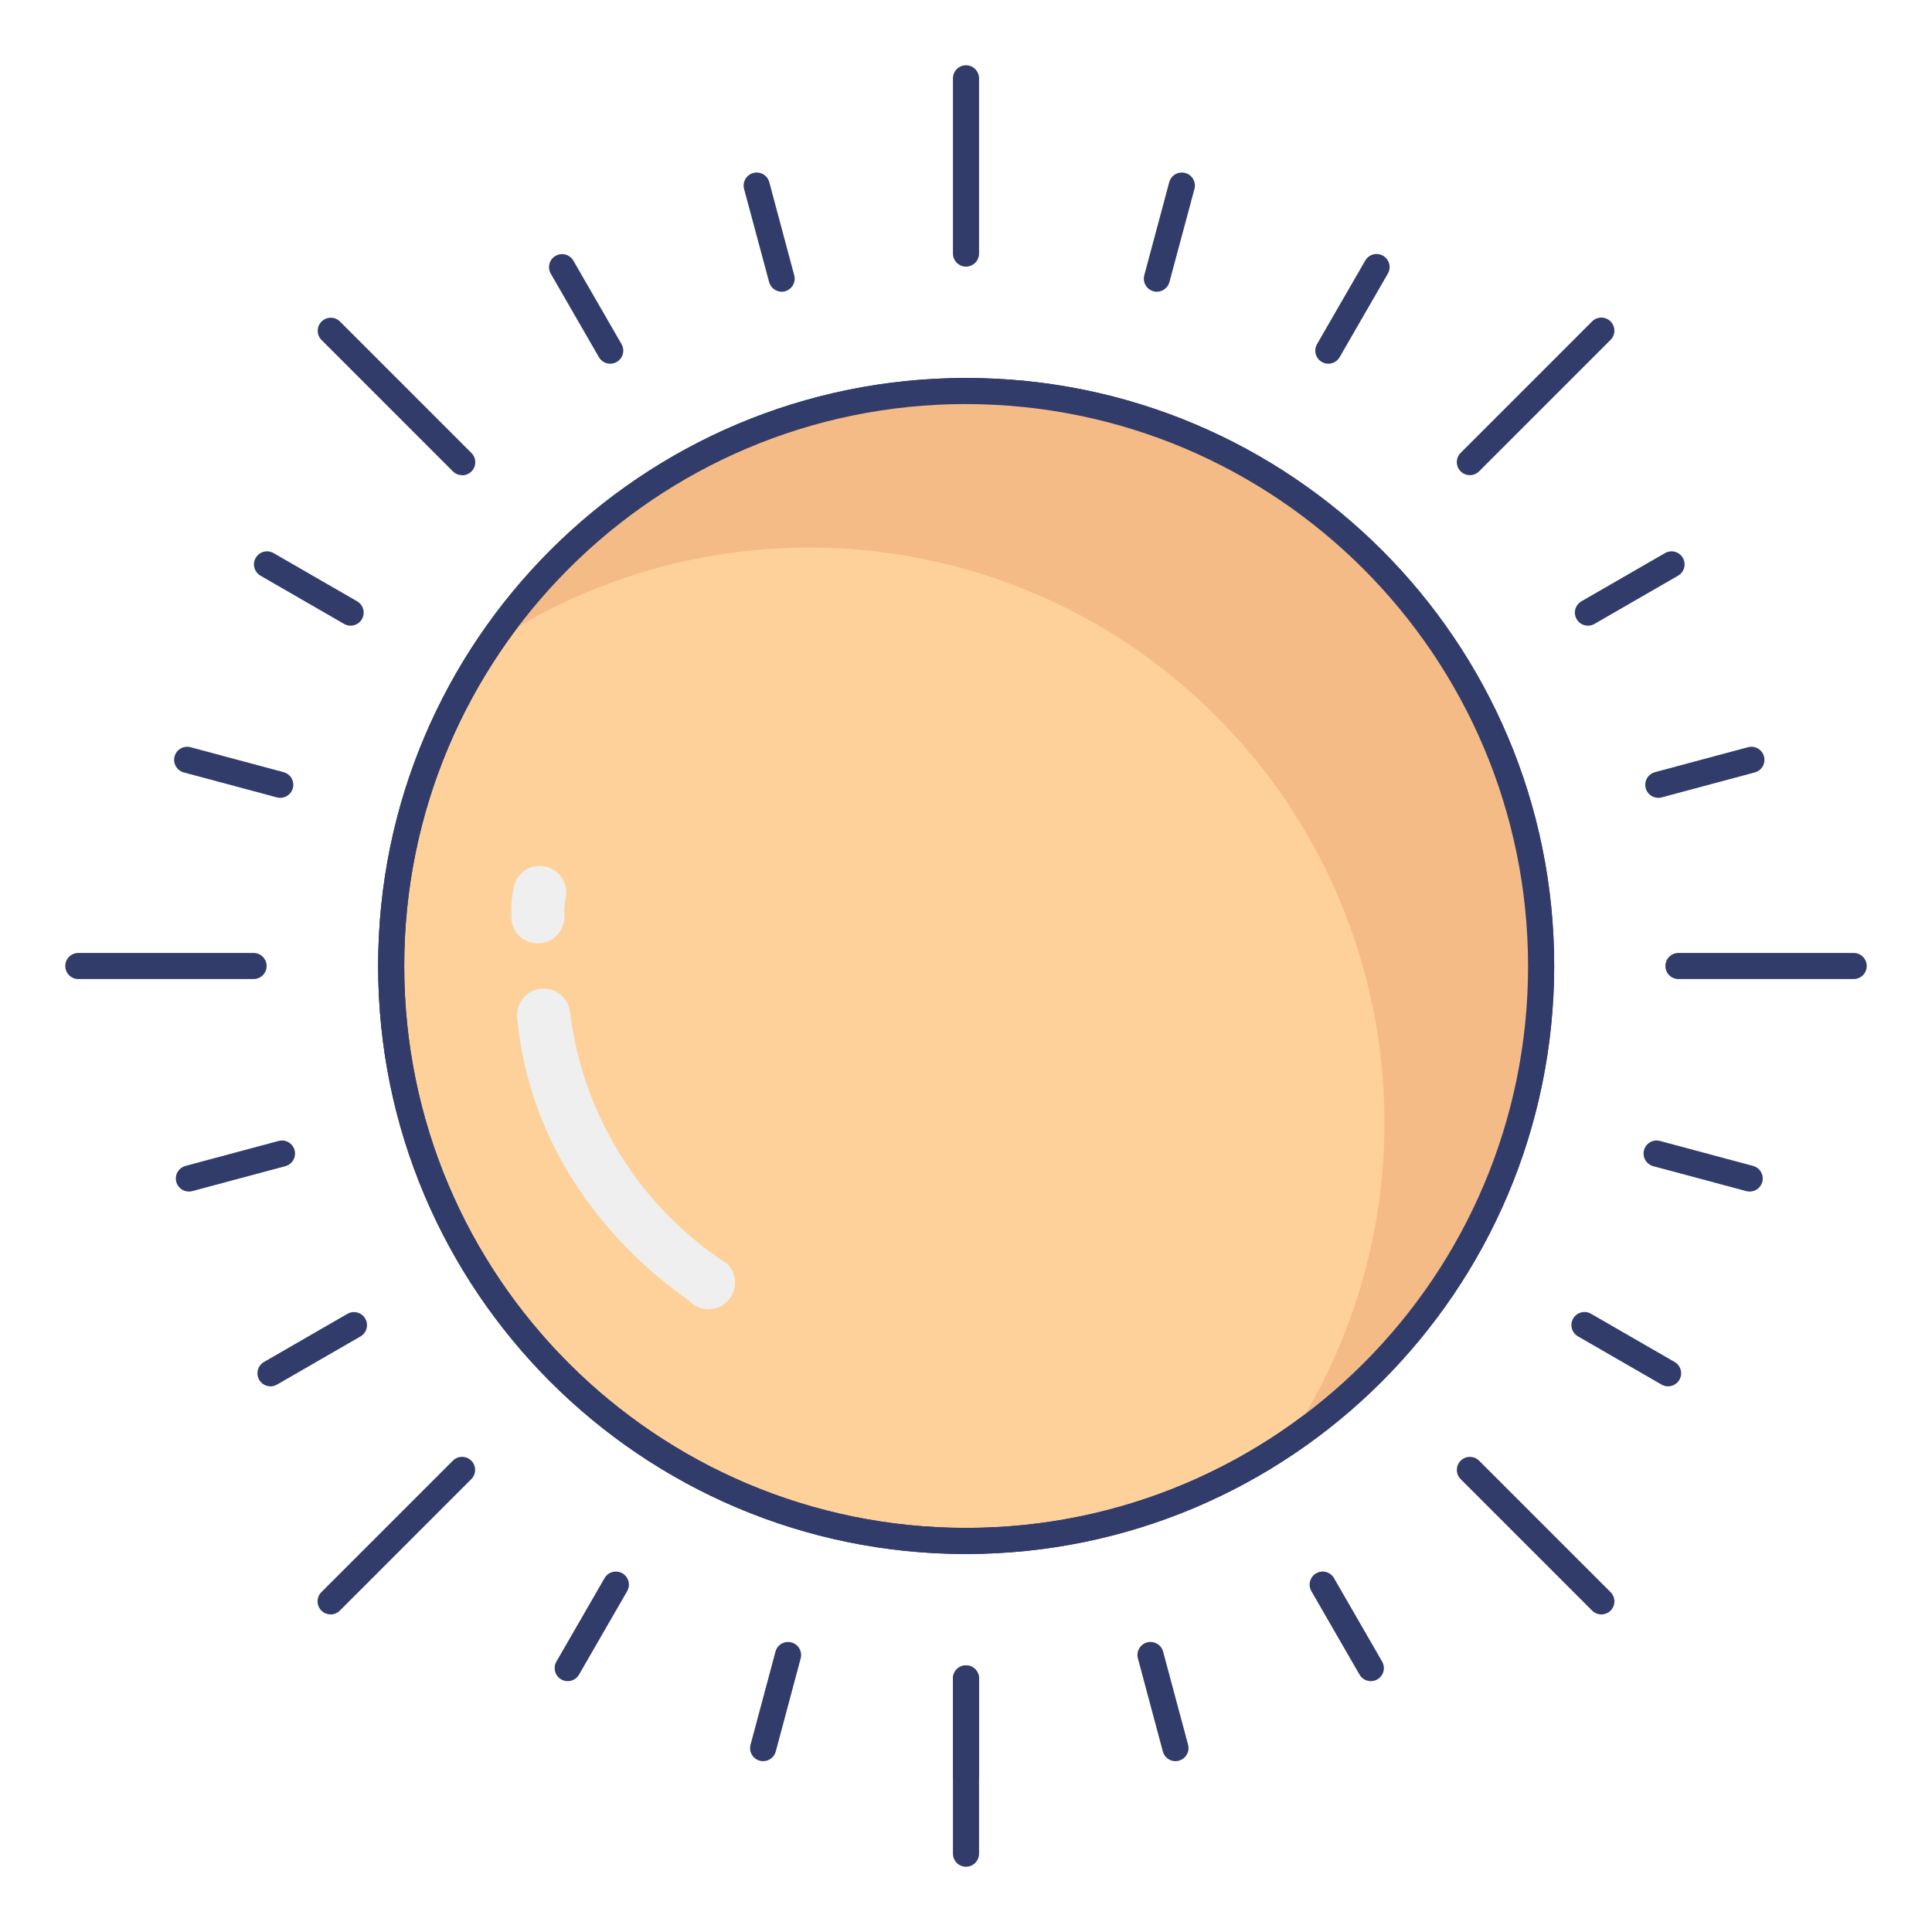
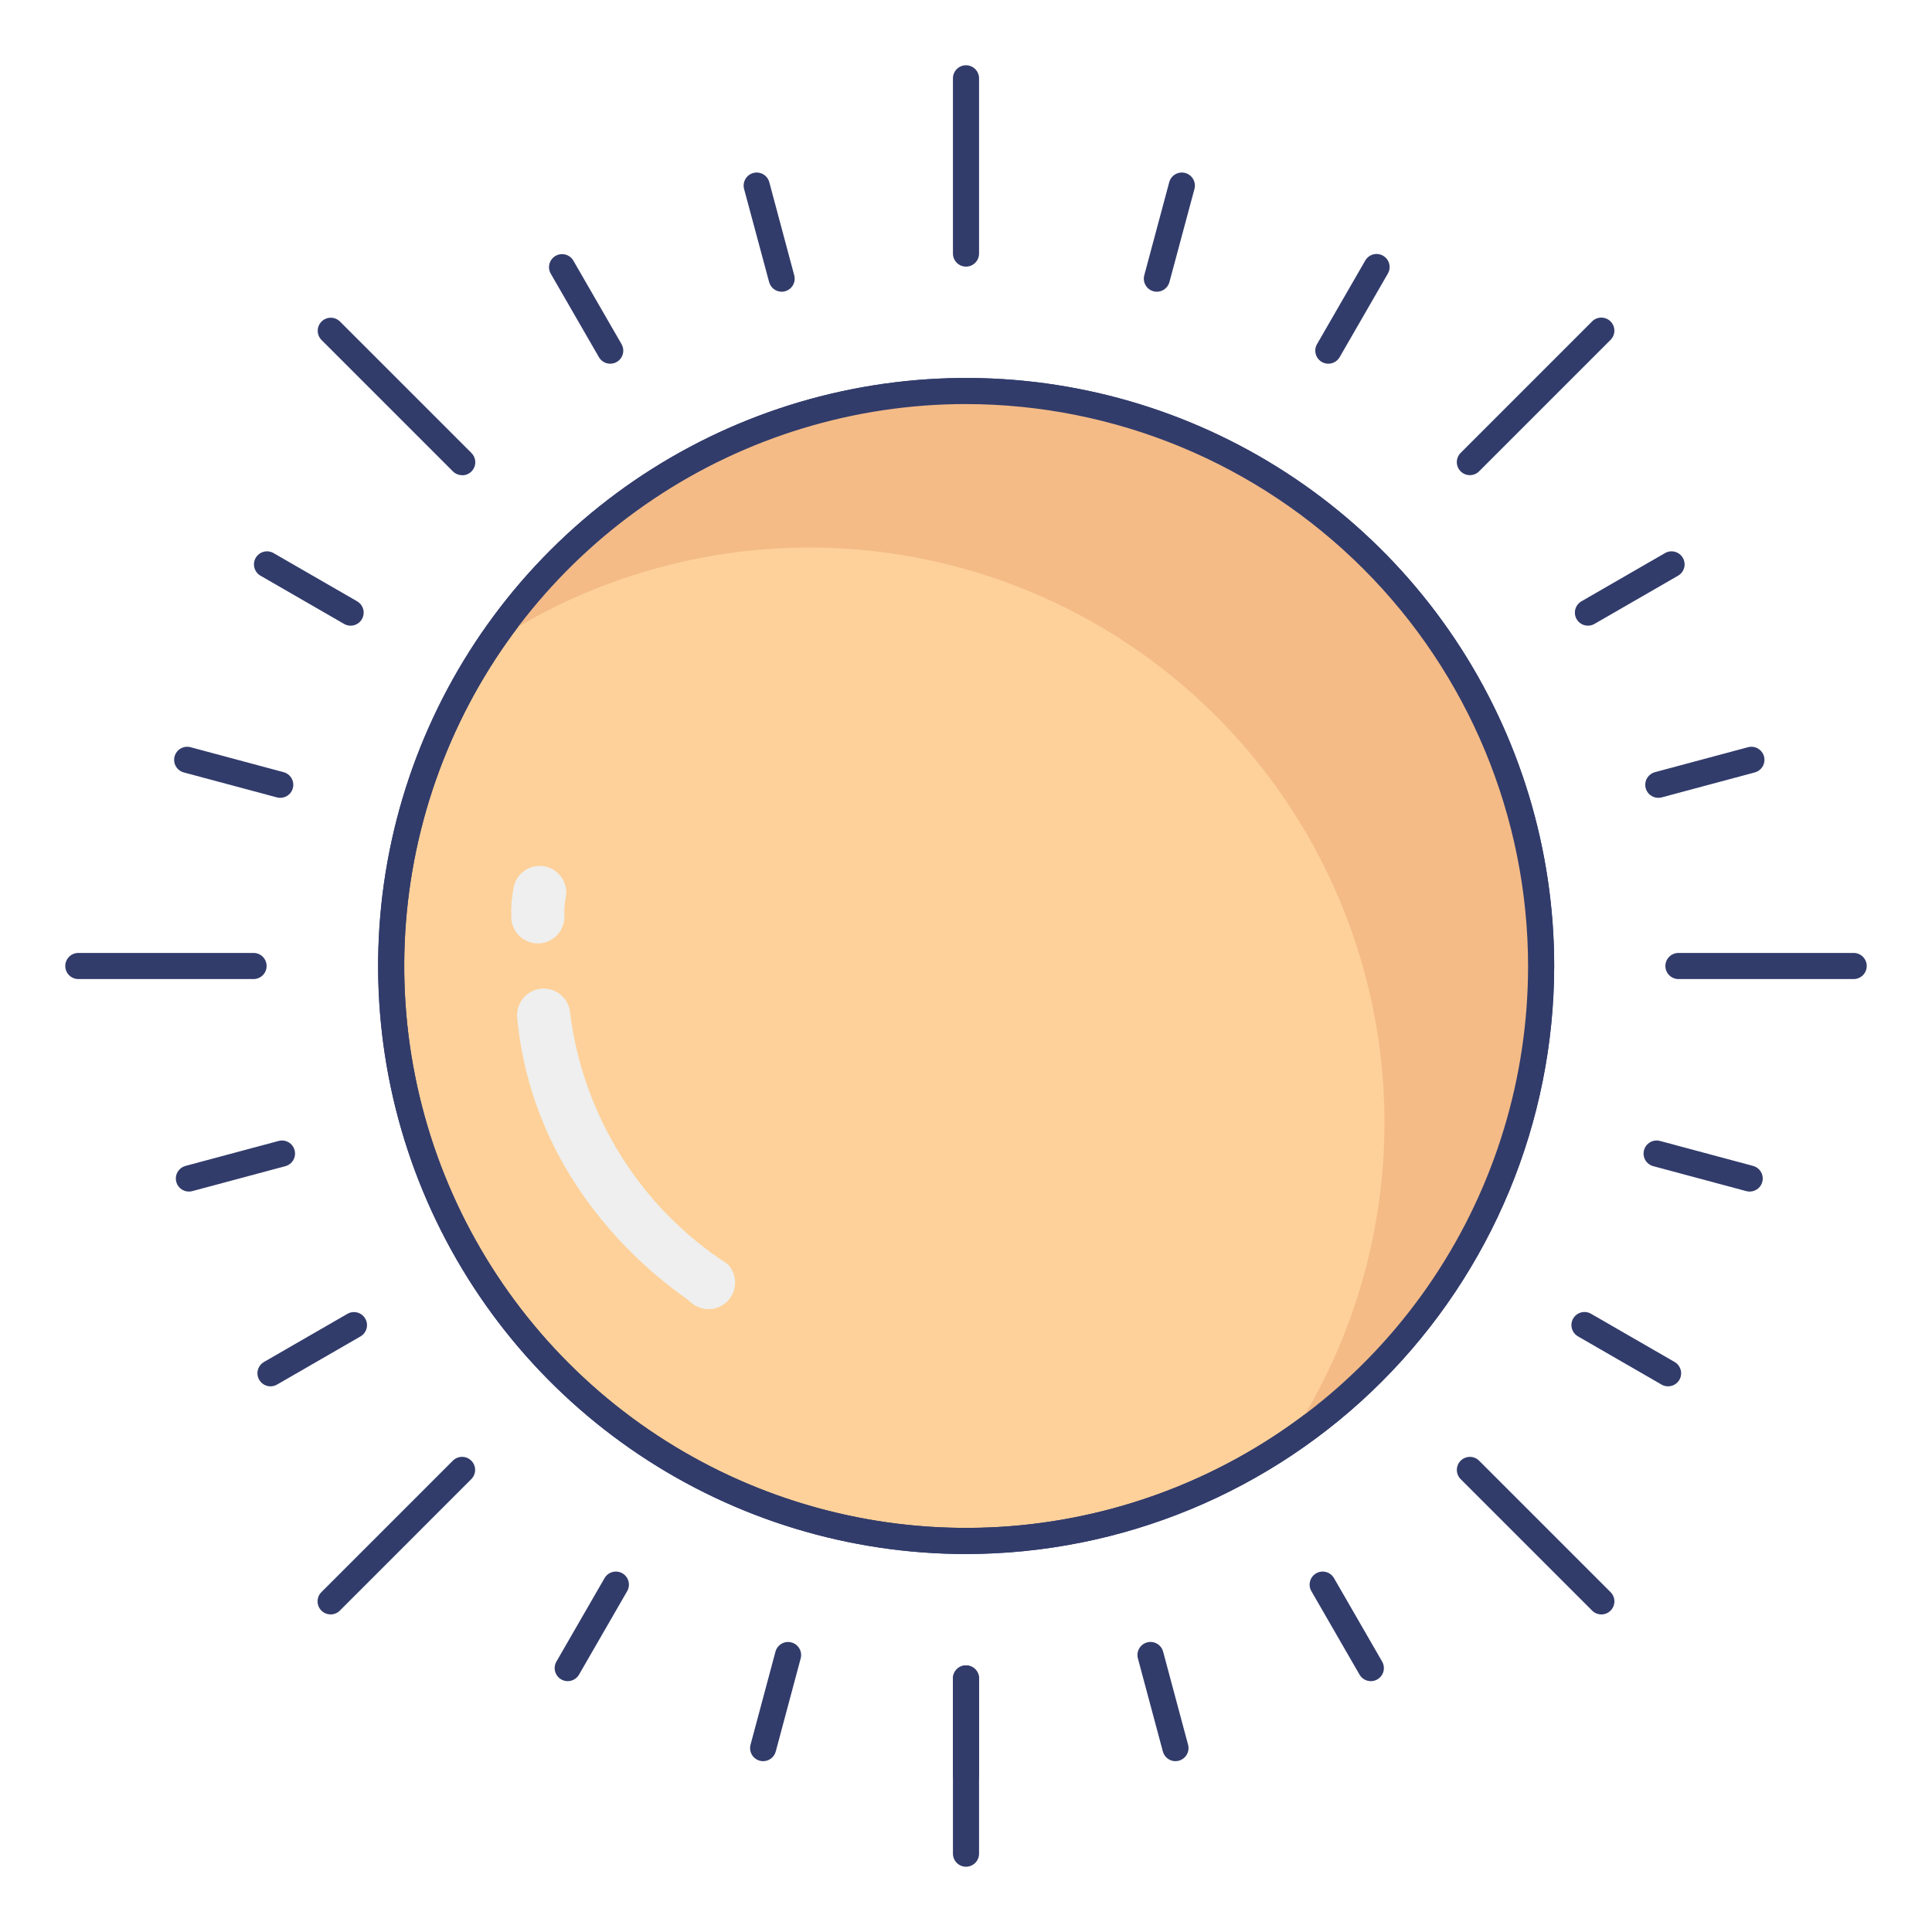
- <svg xmlns="http://www.w3.org/2000/svg" height="512" viewBox="0 0 74 74" width="512">
-   <g id="dayind" data-name="line color">
-     <path d="m59.029 37a22.029 22.029 0 1 1 -22.034-22.023 22.024 22.024 0 0 1 22.034 22.023z" fill="#fed19a" />
-     <path d="m36.995 59.523a22.523 22.523 0 1 1 22.534-22.523 22.549 22.549 0 0 1 -22.534 22.523zm0-44.047a21.523 21.523 0 1 0 21.534 21.524 21.548 21.548 0 0 0 -21.534-21.523z" fill="#323c6b" />
-     <path d="m36.995 14.977a22 22 0 0 0 -18.283 9.741 22.029 22.029 0 0 1 30.577 30.562 22.024 22.024 0 0 0 -12.294-40.3z" fill="#f4bb87" />
-     <g fill="#323c6b">
-       <path d="m37 10.212a.5.5 0 0 1 -.5-.5v-6.712a.5.5 0 0 1 1 0v6.712a.5.5 0 0 1 -.5.5z" />
-       <path d="m37 71.5a.5.5 0 0 1 -.5-.5v-6.712a.5.5 0 0 1 1 0v6.712a.5.5 0 0 1 -.5.5z" />
-       <path d="m37 68.479a.5.5 0 0 1 -.5-.5v-3.691a.5.5 0 0 1 1 0v3.691a.5.5 0 0 1 -.5.5z" />
-       <path d="m29.941 11.174a.5.5 0 0 1 -.482-.371l-.959-3.565a.5.5 0 1 1 .966-.259l.955 3.566a.5.5 0 0 1 -.483.629z" />
-       <path d="m45.022 67.457a.5.5 0 0 1 -.482-.371l-.956-3.566a.5.5 0 1 1 .966-.259l.956 3.566a.5.5 0 0 1 -.483.629z" />
-       <path d="m23.374 13.931a.5.5 0 0 1 -.434-.25l-1.846-3.2a.5.5 0 0 1 .866-.5l1.846 3.2a.5.5 0 0 1 -.433.75z" />
-       <path d="m52.507 64.392a.5.5 0 0 1 -.434-.25l-1.846-3.2a.5.5 0 0 1 .866-.5l1.846 3.2a.5.5 0 0 1 -.433.75z" />
-       <path d="m13.43 23.965a.5.5 0 0 1 -.25-.067l-3.2-1.846a.5.5 0 1 1 .5-.866l3.2 1.846a.5.5 0 0 1 -.25.933z" />
-       <path d="m63.892 53.1a.5.5 0 0 1 -.25-.067l-3.2-1.846a.5.5 0 1 1 .5-.866l3.2 1.846a.5.5 0 0 1 -.25.933z" />
-       <path d="m10.735 30.559a.5.5 0 0 1 -.13-.017l-3.565-.956a.5.5 0 1 1 .259-.966l3.565.956a.5.5 0 0 1 -.129.983z" />
-       <path d="m67.018 45.64a.5.5 0 0 1 -.13-.017l-3.565-.956a.5.5 0 1 1 .259-.966l3.565.956a.5.5 0 0 1 -.129.983z" />
-       <path d="m7.234 45.64a.5.5 0 0 1 -.129-.983l3.566-.956a.5.5 0 1 1 .259.966l-3.566.956a.5.5 0 0 1 -.13.017z" />
-       <path d="m63.516 30.559a.5.5 0 0 1 -.129-.983l3.566-.956a.5.5 0 1 1 .259.966l-3.566.956a.5.5 0 0 1 -.13.017z" />
-       <path d="m10.36 53.1a.5.5 0 0 1 -.25-.933l3.2-1.846a.5.5 0 0 1 .5.866l-3.2 1.846a.5.5 0 0 1 -.25.067z" />
-       <path d="m60.821 23.965a.5.5 0 0 1 -.25-.933l3.2-1.846a.5.5 0 1 1 .5.866l-3.2 1.846a.5.5 0 0 1 -.25.067z" />
-       <path d="m21.745 64.392a.5.5 0 0 1 -.433-.75l1.846-3.2a.5.5 0 0 1 .866.5l-1.846 3.2a.5.5 0 0 1 -.433.25z" />
-       <path d="m50.878 13.931a.5.5 0 0 1 -.433-.75l1.846-3.2a.5.5 0 1 1 .866.5l-1.846 3.2a.5.5 0 0 1 -.433.25z" />
-       <path d="m29.23 67.457a.5.5 0 0 1 -.483-.629l.955-3.566a.5.5 0 1 1 .966.259l-.955 3.566a.5.5 0 0 1 -.483.37z" />
-       <path d="m44.311 11.174a.5.5 0 0 1 -.483-.629l.956-3.566a.5.5 0 0 1 .966.259l-.957 3.562a.5.5 0 0 1 -.482.374z" />
-       <path d="m9.712 37.5h-6.712a.5.5 0 0 1 0-1h6.712a.5.5 0 0 1 0 1z" />
-       <path d="m71 37.5h-6.712a.5.5 0 0 1 0-1h6.712a.5.5 0 0 1 0 1z" />
-       <path d="m17.7 18.2a.5.5 0 0 1 -.354-.146l-5.036-5.037a.5.5 0 0 1 .707-.707l5.041 5.041a.5.5 0 0 1 -.354.854z" />
-       <path d="m61.336 61.836a.5.5 0 0 1 -.354-.146l-5.041-5.041a.5.5 0 0 1 .707-.707l5.041 5.041a.5.5 0 0 1 -.354.854z" />
-       <path d="m56.3 18.2a.5.5 0 0 1 -.354-.854l5.041-5.041a.5.5 0 0 1 .707.707l-5.041 5.041a.5.5 0 0 1 -.353.147z" />
-       <path d="m12.664 61.836a.5.5 0 0 1 -.354-.854l5.041-5.041a.5.5 0 0 1 .707.707l-5.041 5.042a.5.5 0 0 1 -.353.146z" />
-       <path d="m36.995 59.523a22.523 22.523 0 1 1 22.534-22.523 22.549 22.549 0 0 1 -22.534 22.523zm0-44.047a21.523 21.523 0 1 0 21.534 21.524 21.548 21.548 0 0 0 -21.534-21.523z" />
-     </g>
-     <g fill="#eeefee">
-       <path d="m20.883 33.189c-.026-.005-.052-.01-.079-.014a1.018 1.018 0 0 0 -1.142.876 4.7 4.7 0 0 0 -.079 1.021 1.018 1.018 0 1 0 2.035.044 3.226 3.226 0 0 1 .063-.8 1.018 1.018 0 0 0 -.798-1.127z" />
-       <path d="m21.091 37.9a1.019 1.019 0 0 0 -1.282 1.078c.678 7.147 6.4 10.654 6.595 10.853a1.018 1.018 0 0 0 1.468-1.411 13.456 13.456 0 0 1 -6.037-9.635 1.018 1.018 0 0 0 -.744-.885z" />
+ <svg xmlns="http://www.w3.org/2000/svg" width="512" height="512" viewBox="0 0 512 512" fill="none">
+   <g id="01d">
+     <g id="line color">
+       <path id="Vector" d="M408.417 256C408.425 286.146 399.494 315.616 382.753 340.686C366.011 365.756 342.212 385.298 314.364 396.841C286.516 408.385 255.871 411.411 226.303 405.537C196.735 399.664 169.573 385.154 148.252 363.843C126.93 342.533 112.407 315.378 106.519 285.813C100.631 256.248 103.642 225.601 115.171 197.748C126.701 169.894 146.231 146.085 171.292 129.331C196.353 112.577 225.82 103.631 255.965 103.625C275.982 103.616 295.804 107.55 314.299 115.204C332.795 122.857 349.601 134.079 363.758 148.229C377.915 162.38 389.146 179.18 396.809 197.672C404.472 216.164 408.416 235.984 408.417 256V256Z" fill="#FED19A" />
+       <path id="Vector_2" d="M255.965 411.835C225.147 411.82 195.026 402.667 169.409 385.535C143.792 368.402 123.83 344.059 112.047 315.583C100.264 287.106 97.189 255.775 103.21 225.552C109.232 195.328 124.08 167.568 145.877 145.781C167.674 123.995 195.441 109.161 225.668 103.154C255.895 97.147 287.224 100.238 315.694 112.035C344.165 123.832 368.499 143.805 385.619 169.431C402.739 195.056 411.876 225.182 411.876 256C411.829 297.329 395.385 336.95 366.154 366.166C336.923 395.383 297.294 411.807 255.965 411.835V411.835ZM255.965 107.077C226.516 107.092 197.733 115.839 173.254 132.211C148.775 148.582 129.7 171.845 118.44 199.057C107.18 226.268 104.242 256.208 109.996 285.089C115.75 313.971 129.938 340.498 150.767 361.317C171.595 382.136 198.129 396.312 227.013 402.052C255.898 407.793 285.835 404.84 313.042 393.568C340.248 382.296 363.502 363.21 379.862 338.723C396.223 314.237 404.956 285.449 404.957 256C404.912 216.506 389.197 178.644 361.263 150.724C333.33 122.805 295.46 107.11 255.965 107.084V107.077Z" fill="#323C6B" />
+       <path id="Vector_3" d="M255.965 103.625C230.967 103.608 206.349 109.747 184.287 121.502C162.224 133.257 143.397 150.264 129.467 171.022C158.787 151.319 194.04 142.413 229.199 145.825C264.359 149.236 297.242 164.755 322.227 189.727C347.211 214.7 362.746 247.575 366.175 282.733C369.604 317.891 360.715 353.148 341.027 382.478C368.125 364.255 388.652 337.81 399.584 307.039C410.515 276.268 411.272 242.799 401.744 211.565C392.216 180.33 372.906 152.983 346.66 133.554C320.414 114.124 288.621 103.639 255.965 103.645V103.625Z" fill="#F4BB87" />
+       <g id="ray">
+         <path id="16" d="M256 70.656C255.083 70.656 254.203 70.291 253.554 69.643C252.905 68.994 252.541 68.114 252.541 67.197V20.757C252.541 19.839 252.905 18.959 253.554 18.311C254.203 17.662 255.083 17.297 256 17.297C256.918 17.297 257.797 17.662 258.446 18.311C259.095 18.959 259.459 19.839 259.459 20.757V67.197C259.459 68.114 259.095 68.994 258.446 69.643C257.797 70.291 256.918 70.656 256 70.656Z" fill="#323C6B" />
+         <path id="15" d="M256 494.703C255.083 494.703 254.203 494.338 253.554 493.689C252.905 493.041 252.541 492.161 252.541 491.243V444.803C252.541 443.886 252.905 443.006 253.554 442.357C254.203 441.708 255.083 441.344 256 441.344C256.918 441.344 257.797 441.708 258.446 442.357C259.095 443.006 259.459 443.886 259.459 444.803V491.243C259.459 492.161 259.095 493.041 258.446 493.689C257.797 494.338 256.918 494.703 256 494.703Z" fill="#323C6B" />
+         <path id="14" d="M256 473.801C255.083 473.801 254.203 473.436 253.554 472.787C252.905 472.139 252.541 471.259 252.541 470.341V444.803C252.541 443.886 252.905 443.006 253.554 442.357C254.203 441.708 255.083 441.344 256 441.344C256.918 441.344 257.797 441.708 258.446 442.357C259.095 443.006 259.459 443.886 259.459 444.803V470.341C259.459 471.259 259.095 472.139 258.446 472.787C257.797 473.436 256.918 473.801 256 473.801Z" fill="#323C6B" />
+         <path id="13" d="M207.159 77.312C206.399 77.31 205.66 77.058 205.057 76.594C204.454 76.13 204.021 75.48 203.824 74.745L197.189 50.079C197.072 49.64 197.041 49.182 197.101 48.732C197.16 48.282 197.307 47.847 197.534 47.454C197.762 47.06 198.064 46.715 198.424 46.439C198.785 46.162 199.196 45.959 199.635 45.841C200.074 45.724 200.532 45.694 200.982 45.753C201.433 45.812 201.867 45.959 202.26 46.187C202.654 46.414 202.999 46.716 203.276 47.077C203.552 47.437 203.755 47.848 203.873 48.287L210.48 72.96C210.617 73.472 210.634 74.009 210.531 74.529C210.427 75.05 210.205 75.539 209.882 75.96C209.559 76.38 209.144 76.721 208.668 76.955C208.192 77.19 207.669 77.312 207.139 77.312H207.159Z" fill="#323C6B" />
+         <path id="12" d="M311.504 466.73C310.743 466.728 310.004 466.475 309.401 466.011C308.798 465.547 308.365 464.898 308.169 464.163L301.554 439.49C301.436 439.051 301.406 438.593 301.466 438.143C301.525 437.692 301.672 437.258 301.899 436.864C302.127 436.471 302.429 436.126 302.789 435.849C303.15 435.573 303.561 435.37 304 435.252C304.439 435.134 304.897 435.104 305.347 435.163C305.798 435.223 306.232 435.37 306.625 435.597C307.019 435.824 307.364 436.127 307.641 436.487C307.917 436.847 308.12 437.259 308.238 437.698L314.852 462.371C314.989 462.883 315.006 463.42 314.903 463.94C314.799 464.46 314.577 464.949 314.254 465.37C313.931 465.791 313.515 466.131 313.04 466.366C312.564 466.6 312.041 466.723 311.51 466.723L311.504 466.73Z" fill="#323C6B" />
+         <path id="11" d="M161.723 96.387C161.114 96.389 160.516 96.229 159.989 95.926C159.462 95.622 159.024 95.185 158.72 94.658L145.948 72.517C145.496 71.723 145.377 70.782 145.616 69.901C145.856 69.019 146.434 68.268 147.225 67.811C148.016 67.355 148.956 67.229 149.839 67.463C150.722 67.696 151.477 68.27 151.939 69.058L164.712 91.198C165.015 91.724 165.175 92.321 165.175 92.928C165.175 93.535 165.015 94.132 164.712 94.658C164.408 95.184 163.971 95.62 163.446 95.924C162.92 96.228 162.323 96.387 161.716 96.387H161.723Z" fill="#323C6B" />
+         <path id="10" d="M363.292 445.523C362.683 445.524 362.085 445.365 361.558 445.061C361.031 444.758 360.593 444.32 360.289 443.793L347.517 421.653C347.065 420.859 346.946 419.918 347.185 419.037C347.425 418.155 348.003 417.404 348.794 416.947C349.585 416.49 350.525 416.365 351.408 416.598C352.291 416.832 353.046 417.405 353.508 418.193L366.281 440.334C366.584 440.86 366.744 441.456 366.744 442.064C366.744 442.671 366.584 443.267 366.281 443.793C365.977 444.319 365.54 444.756 365.014 445.059C364.489 445.363 363.892 445.523 363.285 445.523H363.292Z" fill="#323C6B" />
+         <path id="99" d="M92.921 165.812C92.314 165.812 91.717 165.652 91.191 165.348L69.051 152.576C68.654 152.351 68.306 152.049 68.027 151.688C67.747 151.328 67.542 150.915 67.422 150.475C67.302 150.035 67.271 149.575 67.33 149.123C67.389 148.67 67.537 148.234 67.765 147.839C67.993 147.444 68.297 147.098 68.659 146.821C69.022 146.543 69.435 146.341 69.876 146.224C70.317 146.107 70.777 146.079 71.229 146.141C71.681 146.203 72.117 146.353 72.51 146.584L94.651 159.357C95.31 159.737 95.826 160.325 96.117 161.029C96.409 161.732 96.46 162.512 96.263 163.248C96.065 163.983 95.631 164.633 95.027 165.097C94.423 165.561 93.683 165.812 92.921 165.812Z" fill="#323C6B" />
+         <path id="9" d="M442.064 367.395C441.456 367.395 440.86 367.235 440.334 366.931L418.193 354.159C417.797 353.933 417.449 353.631 417.169 353.271C416.89 352.91 416.684 352.498 416.565 352.058C416.445 351.617 416.414 351.158 416.473 350.705C416.531 350.253 416.679 349.817 416.907 349.422C417.135 349.026 417.439 348.68 417.802 348.403C418.164 348.126 418.578 347.923 419.019 347.807C419.46 347.69 419.92 347.662 420.372 347.724C420.824 347.786 421.259 347.936 421.653 348.167L443.793 360.939C444.453 361.32 444.968 361.908 445.26 362.611C445.551 363.315 445.602 364.095 445.405 364.831C445.208 365.566 444.774 366.216 444.169 366.68C443.565 367.143 442.825 367.395 442.064 367.395V367.395Z" fill="#323C6B" />
+         <path id="88" d="M74.275 211.435C73.971 211.436 73.668 211.396 73.375 211.318L48.709 204.703C48.27 204.585 47.859 204.383 47.498 204.106C47.138 203.829 46.836 203.484 46.609 203.091C46.382 202.697 46.234 202.263 46.175 201.812C46.116 201.362 46.146 200.904 46.263 200.465C46.381 200.026 46.584 199.615 46.861 199.255C47.137 198.894 47.482 198.592 47.876 198.365C48.269 198.138 48.704 197.99 49.154 197.931C49.605 197.872 50.062 197.902 50.501 198.019L75.167 204.634C75.978 204.851 76.682 205.355 77.148 206.053C77.615 206.75 77.812 207.594 77.703 208.426C77.594 209.258 77.186 210.022 76.555 210.576C75.924 211.129 75.114 211.435 74.275 211.435V211.435Z" fill="#323C6B" />
+         <path id="8" d="M463.692 315.779C463.388 315.78 463.086 315.74 462.793 315.662L438.127 309.047C437.688 308.93 437.276 308.727 436.916 308.45C436.556 308.173 436.253 307.828 436.026 307.435C435.799 307.041 435.652 306.607 435.592 306.157C435.533 305.706 435.563 305.248 435.681 304.809C435.799 304.371 436.001 303.959 436.278 303.599C436.555 303.238 436.9 302.936 437.293 302.709C437.687 302.482 438.121 302.334 438.572 302.275C439.022 302.216 439.48 302.246 439.919 302.364L464.585 308.978C465.395 309.195 466.1 309.699 466.566 310.397C467.032 311.095 467.23 311.938 467.12 312.77C467.011 313.602 466.603 314.366 465.972 314.92C465.342 315.473 464.531 315.779 463.692 315.779Z" fill="#323C6B" />
+         <path id="77" d="M50.051 315.779C49.212 315.779 48.402 315.473 47.771 314.92C47.14 314.366 46.733 313.602 46.623 312.77C46.514 311.938 46.711 311.095 47.178 310.397C47.644 309.699 48.348 309.195 49.159 308.978L73.832 302.364C74.271 302.246 74.728 302.216 75.179 302.275C75.629 302.334 76.064 302.482 76.457 302.709C76.851 302.936 77.196 303.238 77.472 303.599C77.749 303.959 77.952 304.371 78.07 304.809C78.187 305.248 78.217 305.706 78.158 306.157C78.099 306.607 77.951 307.041 77.724 307.435C77.497 307.828 77.195 308.173 76.835 308.45C76.474 308.727 76.063 308.93 75.624 309.047L50.951 315.662C50.658 315.74 50.355 315.78 50.051 315.779Z" fill="#323C6B" />
+         <path id="7" d="M439.462 211.435C438.623 211.435 437.812 211.129 437.182 210.576C436.551 210.022 436.143 209.258 436.034 208.426C435.925 207.594 436.122 206.75 436.588 206.053C437.055 205.355 437.759 204.851 438.57 204.634L463.242 198.019C464.129 197.782 465.073 197.906 465.868 198.365C466.663 198.823 467.243 199.579 467.48 200.465C467.718 201.352 467.594 202.296 467.135 203.091C466.676 203.886 465.921 204.465 465.034 204.703L440.361 211.318C440.068 211.396 439.766 211.436 439.462 211.435V211.435Z" fill="#323C6B" />
+         <path id="66" d="M71.68 367.395C70.918 367.395 70.178 367.143 69.574 366.68C68.97 366.216 68.536 365.566 68.339 364.831C68.141 364.095 68.193 363.315 68.484 362.611C68.775 361.908 69.291 361.32 69.95 360.939L92.091 348.167C92.885 347.715 93.826 347.596 94.707 347.836C95.589 348.075 96.34 348.653 96.797 349.445C97.253 350.236 97.379 351.175 97.145 352.059C96.912 352.942 96.338 353.697 95.55 354.159L73.41 366.931C72.884 367.235 72.287 367.395 71.68 367.395V367.395Z" fill="#323C6B" />
+         <path id="6" d="M420.816 165.812C420.054 165.812 419.314 165.561 418.71 165.097C418.106 164.633 417.671 163.983 417.474 163.248C417.277 162.512 417.328 161.732 417.62 161.029C417.911 160.325 418.426 159.737 419.086 159.357L441.226 146.584C441.62 146.353 442.055 146.203 442.507 146.141C442.959 146.079 443.419 146.107 443.86 146.224C444.301 146.341 444.715 146.543 445.077 146.821C445.44 147.098 445.744 147.444 445.972 147.839C446.2 148.234 446.348 148.67 446.407 149.123C446.465 149.575 446.434 150.035 446.315 150.475C446.195 150.915 445.99 151.328 445.71 151.688C445.431 152.049 445.082 152.351 444.686 152.576L422.545 165.348C422.019 165.652 421.423 165.812 420.816 165.812Z" fill="#323C6B" />
+         <path id="55" d="M150.452 445.523C149.845 445.523 149.248 445.363 148.722 445.059C148.196 444.756 147.76 444.319 147.456 443.793C147.152 443.267 146.993 442.671 146.993 442.064C146.993 441.456 147.152 440.86 147.456 440.334L160.228 418.193C160.69 417.405 161.445 416.832 162.329 416.598C163.212 416.365 164.151 416.49 164.943 416.947C165.734 417.404 166.312 418.155 166.551 419.037C166.791 419.918 166.672 420.859 166.22 421.653L153.448 443.793C153.144 444.319 152.707 444.756 152.182 445.06C151.656 445.363 151.059 445.523 150.452 445.523Z" fill="#323C6B" />
+         <path id="5" d="M352.021 96.388C351.414 96.387 350.817 96.228 350.291 95.924C349.765 95.62 349.328 95.184 349.025 94.658C348.721 94.132 348.561 93.535 348.561 92.928C348.561 92.321 348.721 91.724 349.025 91.198L361.797 69.058C362.023 68.661 362.324 68.313 362.685 68.034C363.046 67.754 363.458 67.549 363.898 67.429C364.338 67.309 364.798 67.278 365.25 67.337C365.703 67.396 366.139 67.543 366.534 67.772C366.929 68 367.276 68.304 367.553 68.666C367.83 69.029 368.032 69.442 368.149 69.883C368.266 70.324 368.294 70.784 368.232 71.236C368.17 71.688 368.02 72.124 367.789 72.517L355.017 94.658C354.713 95.184 354.276 95.62 353.75 95.924C353.225 96.228 352.628 96.387 352.021 96.388V96.388Z" fill="#323C6B" />
+         <path id="44" d="M202.24 466.73C201.71 466.729 201.186 466.607 200.711 466.373C200.235 466.138 199.82 465.798 199.497 465.377C199.174 464.956 198.952 464.467 198.848 463.947C198.744 463.427 198.761 462.89 198.898 462.378L205.506 437.705C205.743 436.818 206.323 436.063 207.118 435.604C207.913 435.145 208.857 435.021 209.744 435.259C210.63 435.496 211.385 436.076 211.844 436.871C212.303 437.666 212.427 438.61 212.189 439.497L205.582 464.169C205.384 464.904 204.949 465.553 204.345 466.016C203.741 466.479 203.001 466.73 202.24 466.73Z" fill="#323C6B" />
+         <path id="4" d="M306.584 77.312C306.054 77.312 305.531 77.19 305.055 76.955C304.579 76.721 304.164 76.38 303.841 75.96C303.518 75.539 303.296 75.05 303.192 74.529C303.088 74.009 303.106 73.472 303.242 72.96L309.857 48.287C310.095 47.401 310.674 46.645 311.469 46.187C312.264 45.728 313.208 45.604 314.095 45.841C314.981 46.079 315.737 46.659 316.195 47.454C316.654 48.248 316.778 49.193 316.541 50.079L309.919 74.724C309.727 75.463 309.295 76.118 308.692 76.586C308.089 77.054 307.348 77.309 306.584 77.312V77.312Z" fill="#323C6B" />
+         <path id="33" d="M67.197 259.459H20.757C19.839 259.459 18.959 259.095 18.311 258.446C17.662 257.797 17.297 256.918 17.297 256C17.297 255.082 17.662 254.203 18.311 253.554C18.959 252.905 19.839 252.541 20.757 252.541H67.197C68.114 252.541 68.994 252.905 69.643 253.554C70.291 254.203 70.656 255.082 70.656 256C70.656 256.918 70.291 257.797 69.643 258.446C68.994 259.095 68.114 259.459 67.197 259.459Z" fill="#323C6B" />
+         <path id="3" d="M491.243 259.459H444.803C443.886 259.459 443.006 259.095 442.357 258.446C441.708 257.797 441.344 256.918 441.344 256C441.344 255.082 441.708 254.203 442.357 253.554C443.006 252.905 443.886 252.541 444.803 252.541H491.243C492.161 252.541 493.041 252.905 493.689 253.554C494.338 254.203 494.703 255.082 494.703 256C494.703 256.918 494.338 257.797 493.689 258.446C493.041 259.095 492.161 259.459 491.243 259.459Z" fill="#323C6B" />
+         <path id="22" d="M122.465 125.924C122.01 125.925 121.56 125.836 121.14 125.663C120.719 125.49 120.337 125.235 120.016 124.914L85.172 90.064C84.542 89.411 84.193 88.537 84.201 87.63C84.209 86.723 84.573 85.855 85.214 85.214C85.856 84.573 86.723 84.209 87.63 84.201C88.537 84.193 89.411 84.542 90.064 85.172L124.942 120.05C125.427 120.534 125.757 121.151 125.891 121.823C126.025 122.495 125.957 123.191 125.695 123.824C125.432 124.457 124.988 124.998 124.418 125.378C123.848 125.758 123.178 125.96 122.493 125.959L122.465 125.924Z" fill="#323C6B" />
+         <path id="2" d="M424.379 427.838C423.924 427.839 423.474 427.75 423.054 427.577C422.633 427.404 422.251 427.149 421.93 426.828L387.051 391.95C386.421 391.297 386.072 390.423 386.08 389.516C386.088 388.609 386.452 387.742 387.093 387.1C387.735 386.459 388.602 386.095 389.51 386.087C390.417 386.079 391.29 386.428 391.943 387.058L426.821 421.936C427.306 422.42 427.637 423.037 427.771 423.709C427.905 424.381 427.836 425.078 427.574 425.71C427.312 426.343 426.867 426.884 426.297 427.264C425.727 427.644 425.057 427.846 424.372 427.845L424.379 427.838Z" fill="#323C6B" />
+         <path id="11_2" d="M389.535 125.924C388.85 125.926 388.18 125.723 387.61 125.343C387.04 124.963 386.596 124.422 386.333 123.79C386.071 123.157 386.002 122.46 386.136 121.788C386.27 121.116 386.601 120.499 387.086 120.016L421.964 85.137C422.617 84.507 423.49 84.158 424.397 84.166C425.305 84.174 426.172 84.538 426.814 85.179C427.455 85.821 427.819 86.689 427.827 87.596C427.835 88.503 427.486 89.376 426.856 90.029L391.978 124.907C391.33 125.556 390.452 125.922 389.535 125.924V125.924Z" fill="#323C6B" />
+         <path id="1" d="M87.621 427.838C86.936 427.839 86.266 427.637 85.696 427.257C85.126 426.877 84.682 426.336 84.419 425.704C84.157 425.071 84.088 424.374 84.222 423.702C84.356 423.03 84.687 422.413 85.172 421.929L120.05 387.051C120.703 386.421 121.576 386.072 122.484 386.08C123.391 386.088 124.258 386.452 124.9 387.093C125.541 387.735 125.905 388.602 125.913 389.51C125.921 390.417 125.572 391.29 124.942 391.943L90.064 426.828C89.415 427.475 88.537 427.838 87.621 427.838V427.838Z" fill="#323C6B" />
+         <path id="circle" d="M255.965 411.835C225.147 411.82 195.026 402.667 169.409 385.535C143.792 368.402 123.83 344.059 112.047 315.583C100.264 287.106 97.189 255.775 103.21 225.552C109.232 195.328 124.08 167.568 145.877 145.781C167.674 123.995 195.441 109.161 225.668 103.154C255.895 97.147 287.224 100.238 315.694 112.035C344.165 123.832 368.499 143.805 385.619 169.431C402.739 195.056 411.876 225.182 411.876 256C411.829 297.329 395.385 336.95 366.154 366.166C336.923 395.383 297.294 411.807 255.965 411.835V411.835ZM255.965 107.077C226.516 107.092 197.733 115.839 173.254 132.211C148.775 148.582 129.7 171.845 118.44 199.057C107.18 226.268 104.242 256.208 109.996 285.089C115.75 313.971 129.938 340.498 150.767 361.317C171.595 382.136 198.129 396.312 227.013 402.052C255.898 407.793 285.835 404.84 313.042 393.568C340.248 382.296 363.502 363.21 379.862 338.723C396.223 314.237 404.956 285.449 404.957 256C404.912 216.506 389.197 178.644 361.263 150.724C333.33 122.805 295.46 107.11 255.965 107.084V107.077Z" fill="#323C6B" />
+       </g>
+       <g id="spots">
+         <path id="spot2" d="M144.488 229.632C144.308 229.597 144.128 229.563 143.941 229.535C142.09 229.292 140.217 229.793 138.736 230.93C137.254 232.066 136.284 233.745 136.04 235.596C135.601 237.924 135.418 240.293 135.493 242.66C135.452 243.598 135.598 244.534 135.923 245.414C136.249 246.295 136.746 247.101 137.388 247.786C138.029 248.471 138.801 249.021 139.658 249.404C140.515 249.786 141.439 249.994 142.377 250.014C143.316 250.034 144.248 249.867 145.121 249.522C145.994 249.177 146.788 248.66 147.459 248.004C148.129 247.347 148.661 246.563 149.025 245.698C149.388 244.832 149.574 243.903 149.573 242.965C149.488 241.109 149.634 239.249 150.009 237.43C150.237 235.674 149.796 233.897 148.773 232.452C147.75 231.007 146.22 230 144.488 229.632V229.632Z" fill="#EEEFEE" />
+         <path id="spot" d="M145.927 262.227C144.828 261.928 143.672 261.9 142.56 262.145C141.448 262.39 140.411 262.901 139.539 263.634C138.667 264.367 137.986 265.301 137.554 266.355C137.122 267.409 136.951 268.551 137.057 269.686C141.748 319.135 181.338 343.4 182.687 344.777C183.328 345.444 184.094 345.978 184.942 346.349C185.789 346.719 186.701 346.92 187.626 346.938C188.551 346.956 189.47 346.792 190.332 346.455C191.193 346.118 191.98 345.615 192.647 344.974C193.314 344.333 193.848 343.567 194.219 342.719C194.59 341.872 194.79 340.96 194.808 340.035C194.827 339.11 194.663 338.191 194.326 337.329C193.989 336.468 193.485 335.681 192.844 335.014C181.438 327.624 171.788 317.827 164.572 306.311C157.356 294.794 152.749 281.837 151.075 268.35C150.939 266.928 150.374 265.581 149.454 264.487C148.535 263.393 147.305 262.605 145.927 262.227V262.227Z" fill="#EEEFEE" />
+       </g>
    </g>
  </g>
</svg>
